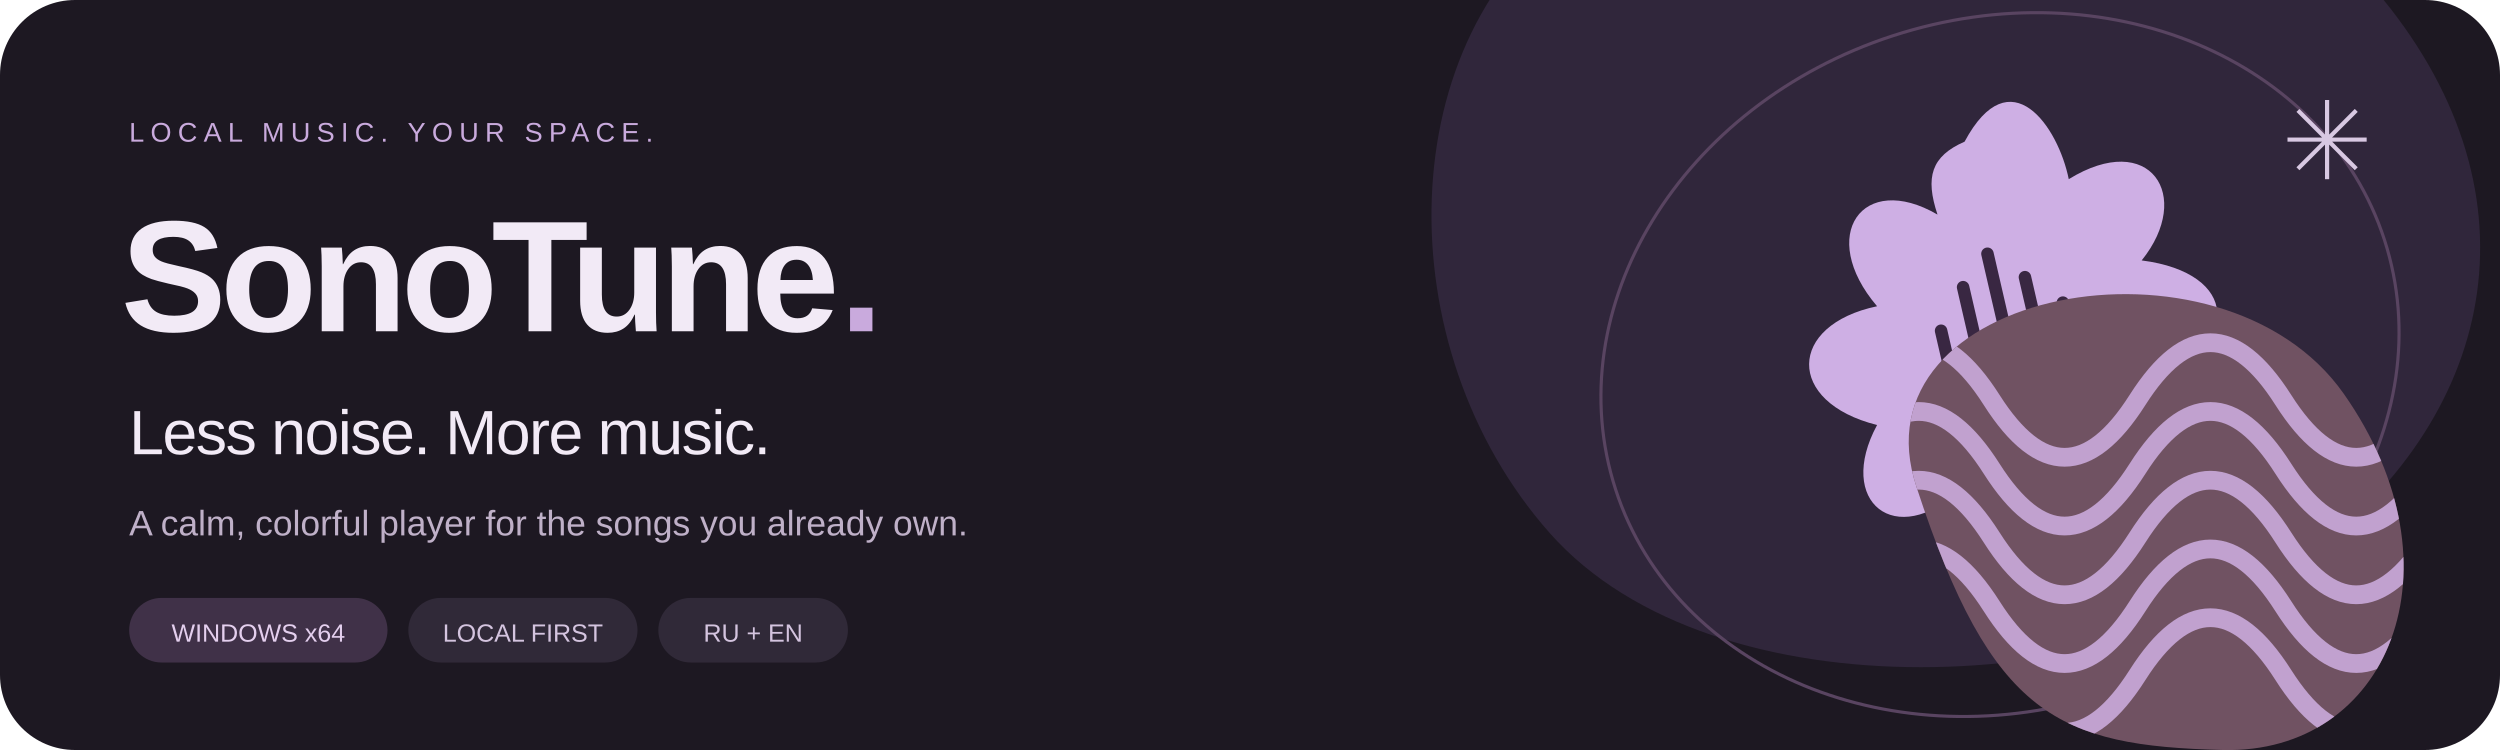
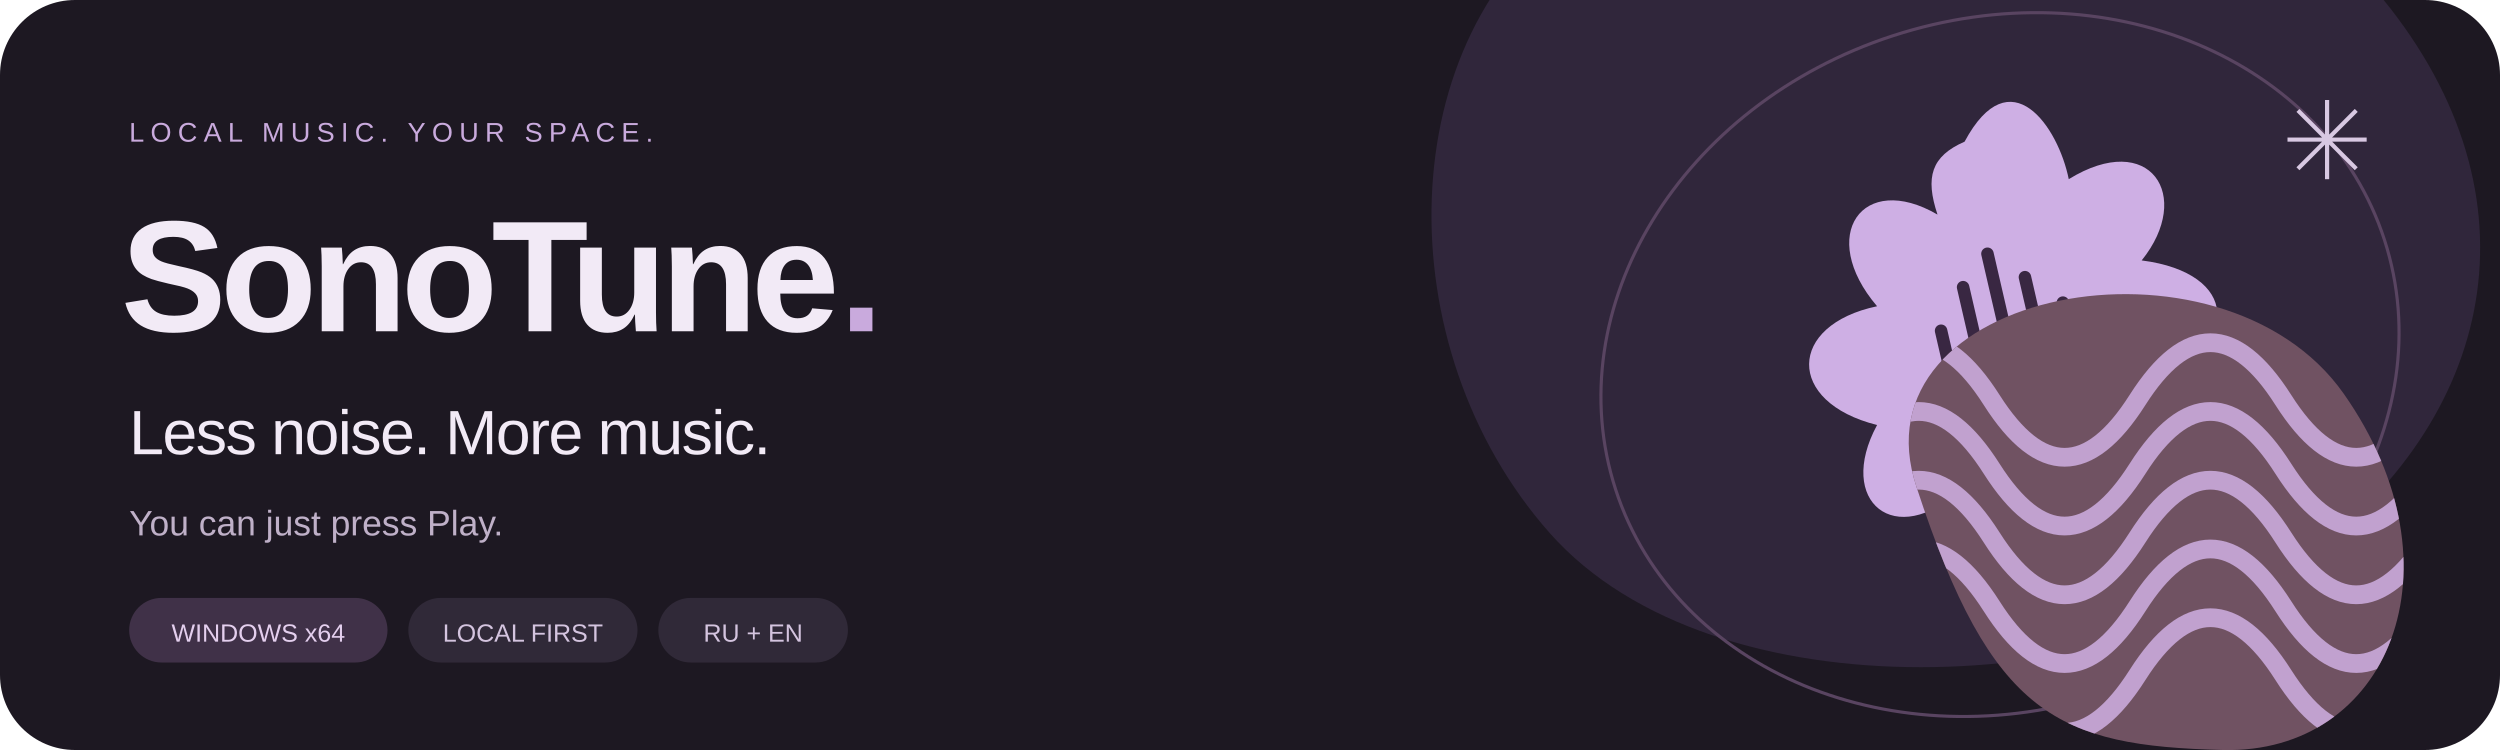
<svg xmlns="http://www.w3.org/2000/svg" width="1200" height="360" viewBox="0 0 1200 360" role="img" aria-labelledby="title desc">
  <defs>
    <clipPath id="frame">
      <rect width="1200" height="360" rx="36" />
    </clipPath>
    <clipPath id="pebble">
      <path d="M920 234c-32-95 146-129 205-45s21 173-58 171-111-16-147-126Z" />
    </clipPath>
  </defs>
  <g clip-path="url(#frame)">
    <rect width="1200" height="360" fill="#1d1822" />
    <path d="M758-45c90-62 301-55 382 40s60 202-31 271-286 79-365-10S667 17 758-45Z" fill="#30263b" />
    <ellipse cx="960" cy="175" rx="194" ry="166" fill="none" stroke="#594461" stroke-width="1.5" transform="rotate(-18 960 175)" />
    <path d="M943 68c22-41 45-7 50 18 39-24 60 8 35 39 47 6 48 41 5 56 27 37 3 65-34 43-4 49-41 55-58 11-31 29-60 6-40-31-44-11-43-48 0-57-29-34-7-65 29-44-6-18-3-28 13-35Z" fill="#ceafe4" />
    <g stroke="#392742" stroke-width="6" stroke-linecap="round" transform="rotate(-13 962 161)">
      <path d="M933 152v17m15-35v51m15-64v78m15-63v51m15-35v18" />
    </g>
    <path d="M920 234c-32-95 146-129 205-45s21 173-58 171-111-16-147-126Z" fill="#705262" />
    <g clip-path="url(#pebble)" fill="none" stroke="#c1a1cf" stroke-width="9">
      <path d="M886 192q35-55 70 0t70 0t70 0t70 0M886 225q35-55 70 0t70 0t70 0t70 0M886 258q35-55 70 0t70 0t70 0t70 0M886 291q35-55 70 0t70 0t70 0t70 0M886 324q35-55 70 0t70 0t70 0t70 0" />
    </g>
    <g stroke="#d8c8e2" stroke-width="2" transform="translate(1117 67)">
      <path d="M-19 0h38M0-19v38M-14-14l28 28M-14 14l28-28" />
    </g>
    <text x="62" y="68" fill="#c9aadd" font-family="Arial, sans-serif" font-size="13" letter-spacing="3">LOCAL MUSIC. YOUR SPACE.</text>
    <text x="58" y="159" fill="#f2eaf6" font-family="Arial, sans-serif" font-size="76" font-weight="700" letter-spacing="-3">SonoTune<tspan fill="#c9aadd">.</tspan>
    </text>
    <text x="62" y="218" fill="#f2eaf6" font-family="Arial, sans-serif" font-size="30" letter-spacing="-.7">Less noise. More music.</text>
-     <text x="62" y="257" fill="#bfb0c8" font-family="Arial, sans-serif" font-size="17">A calm, colorful player for the songs you already own.</text>
+     <text x="62" y="257" fill="#bfb0c8" font-family="Arial, sans-serif" font-size="17">You can just press Play.</text>
    <g transform="translate(62 287)">
      <rect width="124" height="31" rx="15.5" fill="#403148" />
      <text x="62" y="21" text-anchor="middle" fill="#e4cfee" font-family="Arial, sans-serif" font-size="12">WINDOWS x64</text>
      <rect x="134" width="110" height="31" rx="15.5" fill="#302938" />
      <text x="189" y="21" text-anchor="middle" fill="#d4c4df" font-family="Arial, sans-serif" font-size="12">LOCAL FIRST</text>
      <rect x="254" width="91" height="31" rx="15.5" fill="#302938" />
      <text x="299.5" y="21" text-anchor="middle" fill="#d4c4df" font-family="Arial, sans-serif" font-size="12">RU + EN</text>
    </g>
  </g>
</svg>
